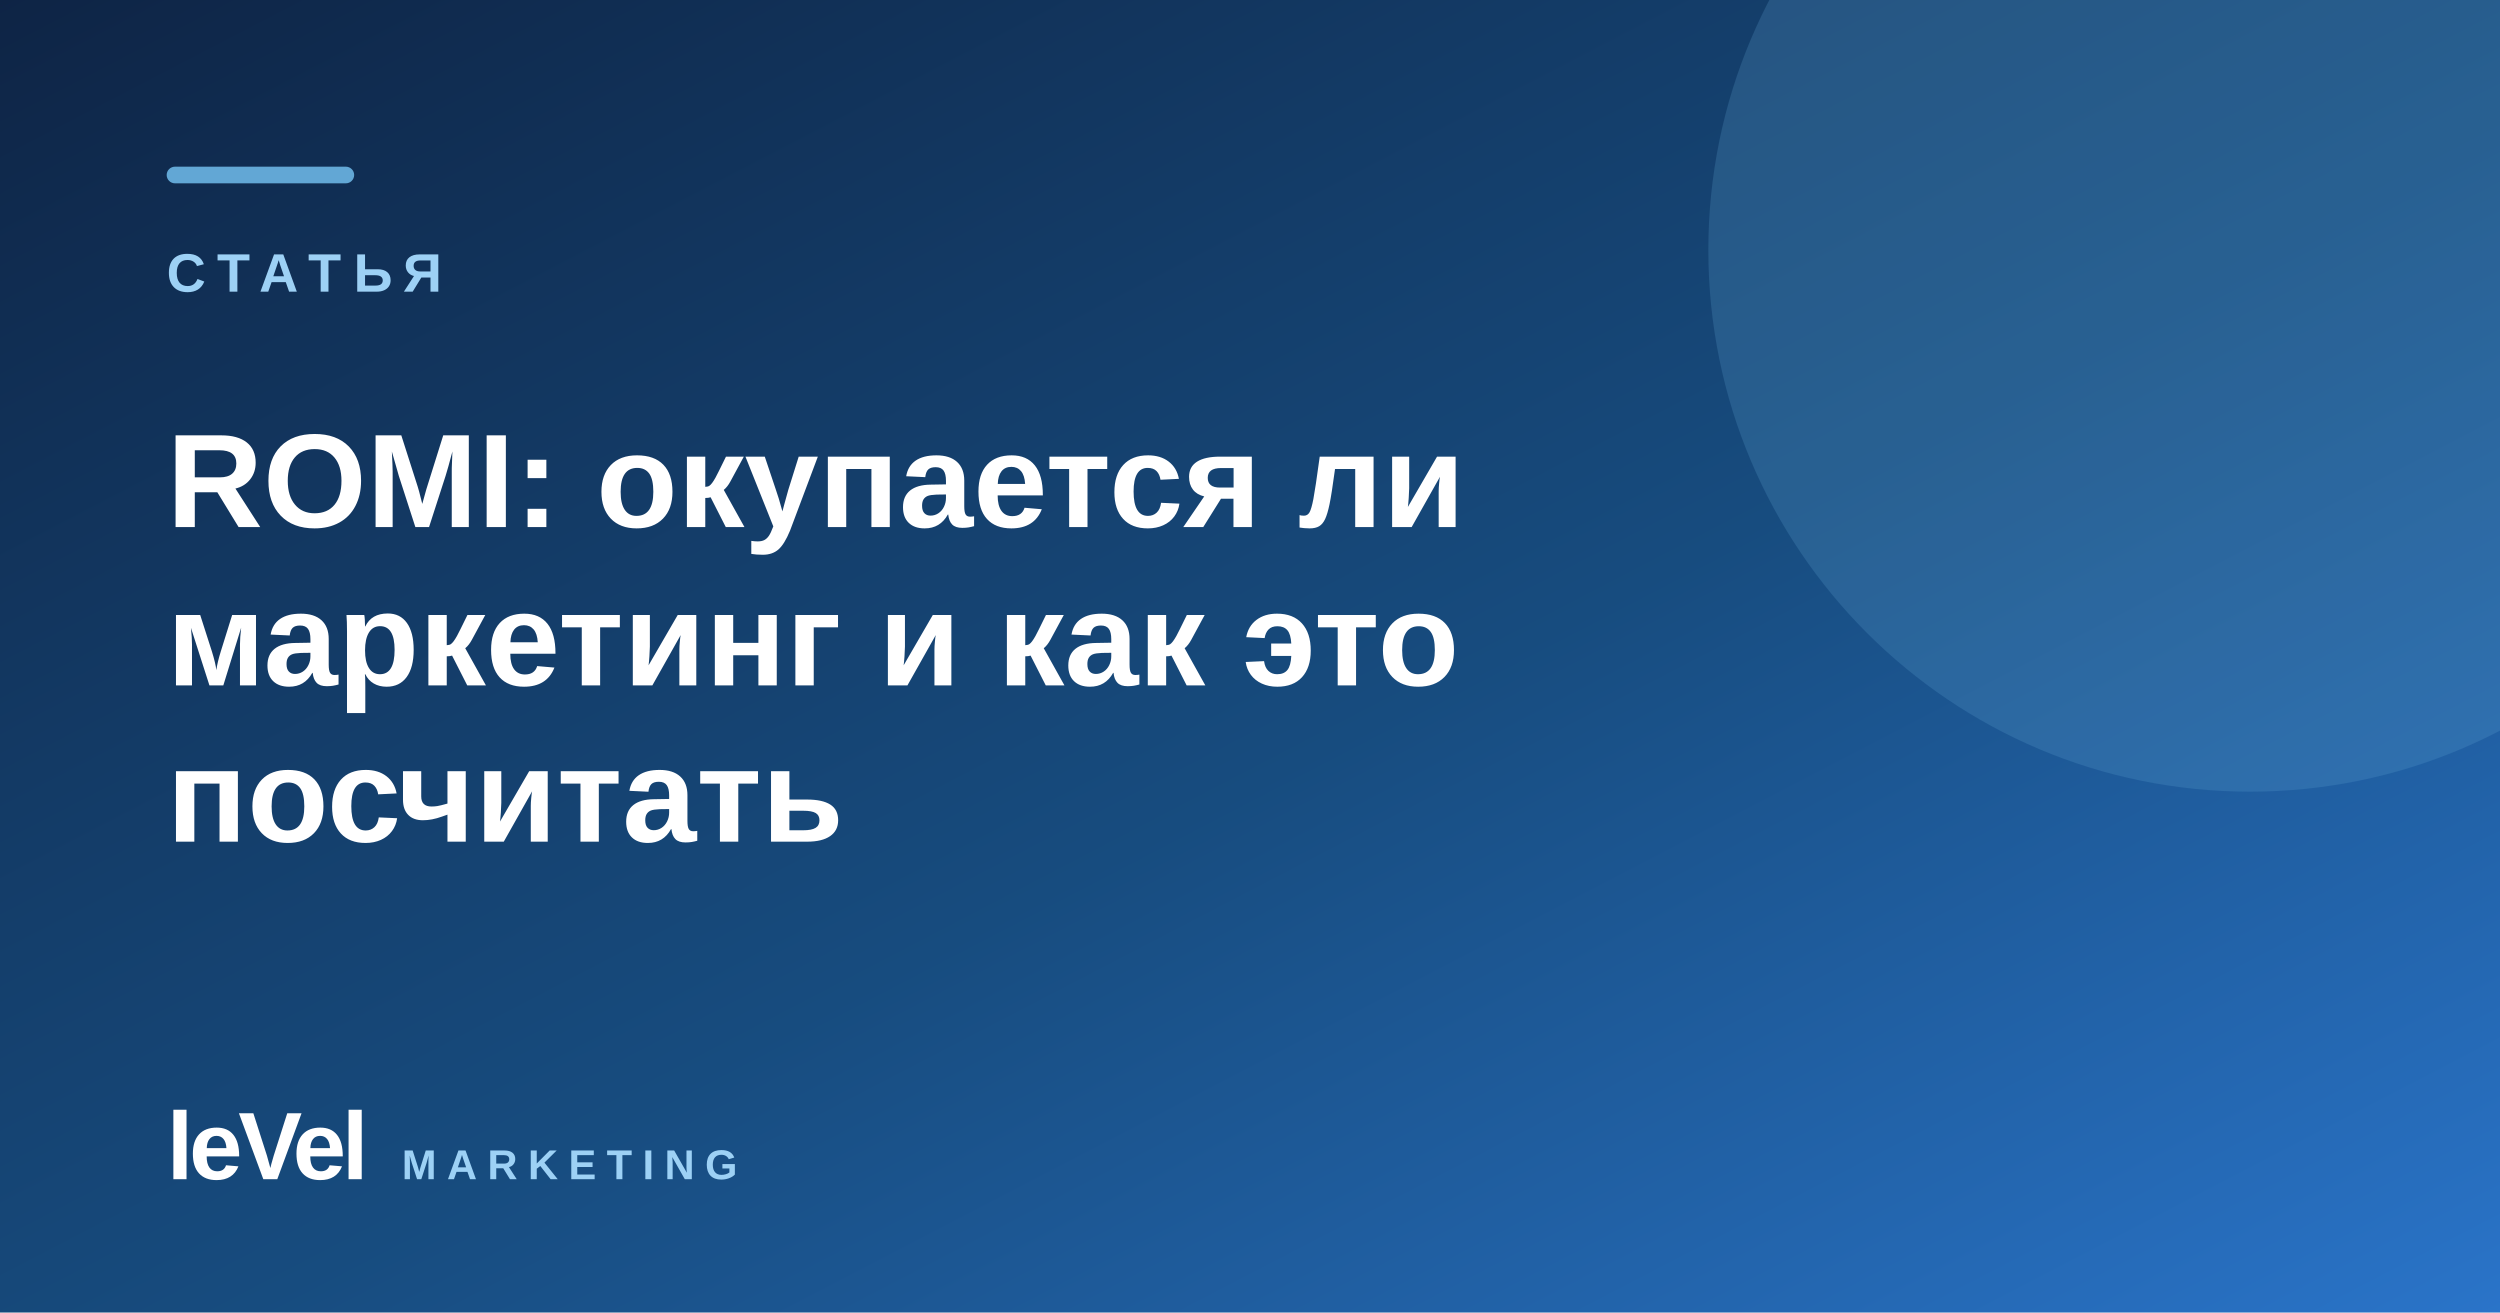
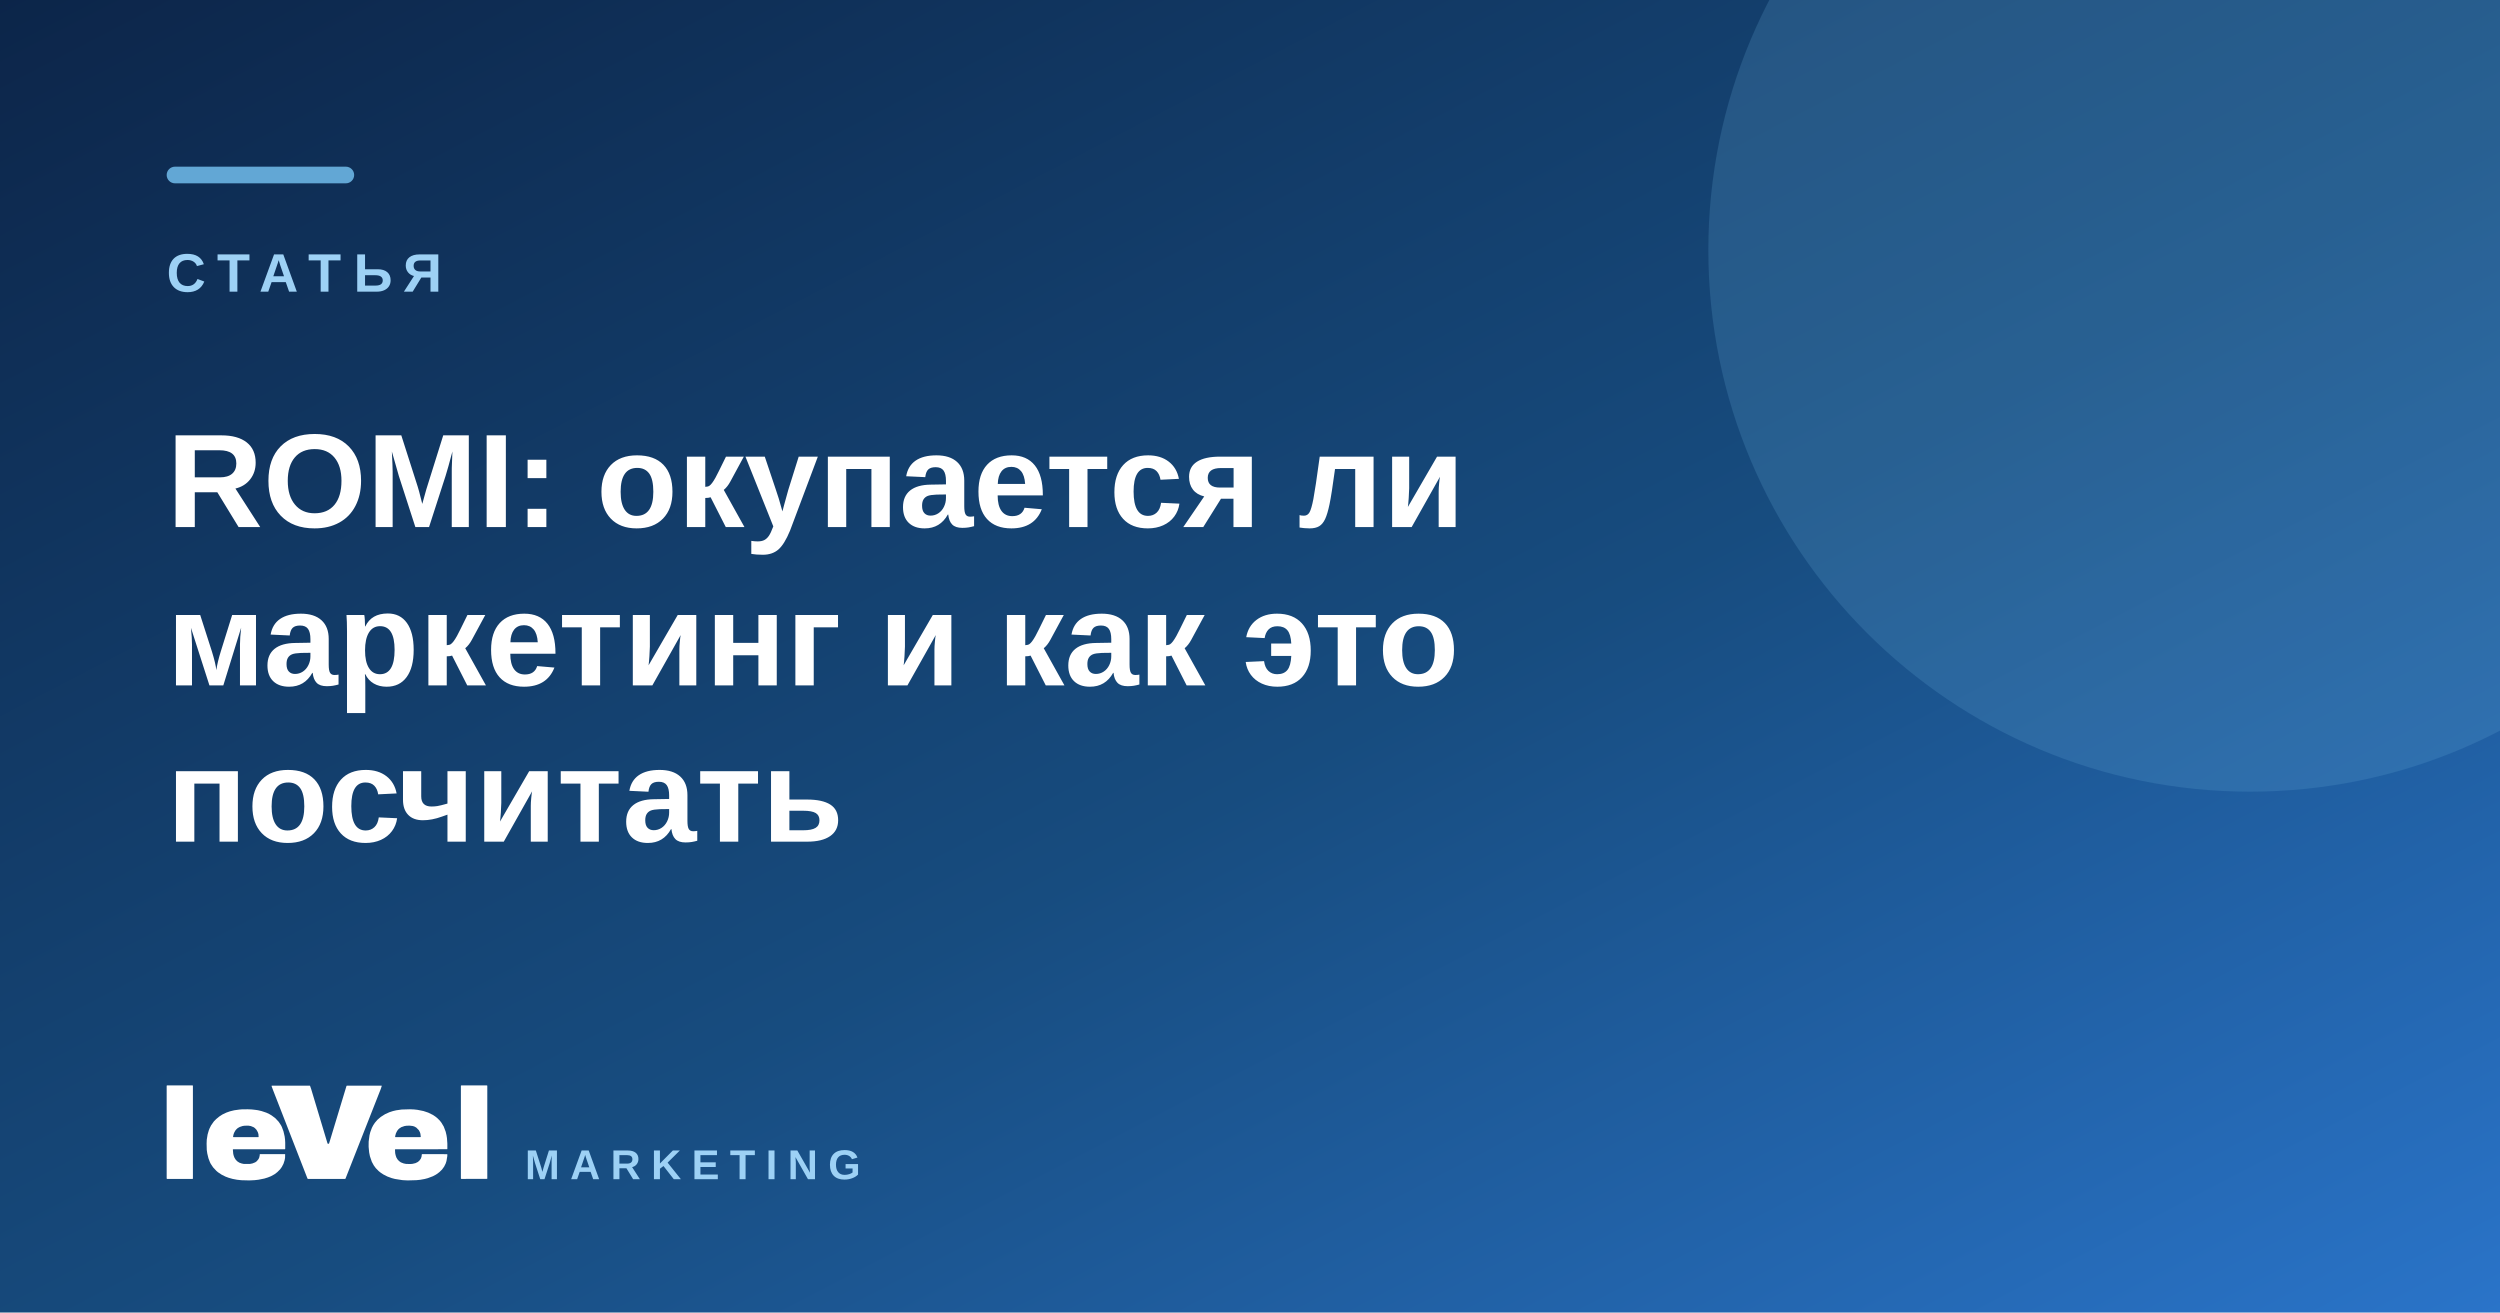
<svg xmlns="http://www.w3.org/2000/svg" viewBox="0 0 1200 630" width="1200" height="630">
  <defs>
    <linearGradient id="g" x1="0" y1="0" x2="1" y2="1">
-       <stop offset="0" stop-color="#0e2445" />
+       <stop offset="0" stop-color="#0c2549" />
      <stop offset=".55" stop-color="#174c7f" />
      <stop offset="1" stop-color="#2a74c9" />
    </linearGradient>
  </defs>
  <rect width="1200" height="630" fill="url(#g)" />
  <circle cx="1080" cy="120" r="260" fill="#62a7d5" opacity=".22" />
  <rect x="80" y="80" width="90" height="8" rx="4" fill="#62a7d5" />
  <text x="80" y="140" font-size="26" font-weight="700" letter-spacing="6" fill="#9dd1f5" font-family="Manrope, Arial, Helvetica, sans-serif">СТАТЬЯ</text>
  <g font-family="Manrope, Arial, Helvetica, sans-serif">
    <text x="80" y="253" font-size="64" font-weight="800" fill="#fff">ROMI: окупается ли</text>
    <text x="80" y="329" font-size="64" font-weight="800" fill="#fff">маркетинг и как это</text>
    <text x="80" y="404" font-size="64" font-weight="800" fill="#fff">посчитать</text>
  </g>
-   <text x="80" y="566" font-size="46" letter-spacing="-2" fill="#fff" font-family="'Archivo Black', 'Arial Black', Arial, sans-serif" font-weight="900">leVel<tspan dx="16" font-size="20" letter-spacing="5" fill="#9dd1f5" font-family="Manrope, Arial, Helvetica, sans-serif" font-weight="700">MARKETING</tspan>
-   </text>
+   <path transform="translate(80 521) scale(.19)" fill="#fff" fill-rule="evenodd" d="M0.7 0.0 L0.0 1.0 L0.0 235.0 L0.7 236.2 L65.7 236.2 L66.3 235.0 L66.3 1.0 L65.7 0.0Z M744.7 0.0 L743.7 0.3 L743.3 1.0 L743.3 235.0 L743.7 235.8 L744.7 236.2 L809.7 236.0 L810.0 235.0 L810.0 1.0 L809.7 0.3 L808.7 0.0Z M265.7 0.7 L265.1 1.0 L265.1 2.0 L268.4 11.0 L355.7 235.2 L356.7 236.2 L450.7 236.2 L451.7 235.7 L540.9 9.0 L543.5 1.0 L542.7 0.7 L455.7 0.7 L454.4 1.0 L411.1 144.0 L410.1 147.0 L409.7 147.4 L407.7 147.4 L406.7 147.0 L406.2 146.0 L365.0 9.0 L362.2 1.0 L361.7 0.7Z M183.7 61.0 L170.7 62.8 L159.7 65.5 L150.7 68.7 L140.7 73.5 L132.7 78.7 L125.1 85.0 L119.2 91.0 L112.2 101.0 L108.2 109.0 L106.3 114.0 L103.4 124.0 L101.3 137.0 L100.9 147.0 L101.3 163.0 L102.6 172.0 L105.5 184.0 L109.3 194.0 L111.3 198.0 L117.3 207.0 L125.7 216.0 L129.7 219.4 L138.7 225.4 L148.7 230.4 L156.7 233.4 L166.7 236.2 L177.7 238.3 L188.7 239.5 L208.7 240.0 L221.7 239.4 L231.7 238.3 L246.7 235.3 L255.7 232.5 L263.7 229.3 L272.7 224.3 L279.6 219.0 L286.7 211.9 L290.9 206.0 L295.1 198.0 L298.0 189.0 L299.1 183.0 L299.3 174.0 L298.7 173.6 L235.7 173.6 L235.2 174.0 L235.0 177.0 L233.9 182.0 L232.1 186.0 L227.7 191.4 L223.7 194.3 L216.7 197.1 L210.7 198.3 L194.7 198.3 L189.7 197.3 L183.7 195.2 L178.7 192.0 L174.7 188.0 L171.5 183.0 L169.5 178.0 L168.2 173.0 L167.2 162.0 L167.7 161.5 L168.7 161.3 L298.7 161.3 L299.5 160.0 L299.5 145.0 L299.1 137.0 L298.1 129.0 L295.1 116.0 L291.0 105.0 L289.0 101.0 L283.1 92.0 L274.7 83.0 L265.4 76.0 L259.7 72.6 L251.7 68.8 L239.7 64.8 L230.7 62.7 L223.7 61.7 L214.7 60.7 L204.7 60.3 L189.7 60.5Z M593.7 60.9 L579.7 62.9 L571.7 64.8 L562.7 67.7 L551.7 72.7 L540.7 79.7 L532.7 86.6 L526.3 94.0 L522.2 100.0 L518.5 107.0 L514.4 118.0 L512.4 126.0 L510.3 142.0 L510.2 155.0 L511.5 169.0 L513.5 179.0 L518.3 193.0 L523.2 202.0 L528.3 209.0 L535.7 216.5 L540.7 220.5 L547.7 225.1 L557.7 230.2 L568.7 234.2 L576.7 236.3 L595.7 239.3 L608.7 240.0 L630.7 239.4 L640.7 238.4 L651.7 236.4 L659.7 234.3 L672.7 229.4 L680.7 225.1 L688.7 219.3 L695.7 212.5 L701.1 205.0 L705.0 197.0 L706.9 191.0 L708.9 179.0 L709.1 175.0 L708.7 173.7 L645.7 173.6 L644.6 174.0 L643.9 180.0 L642.1 185.0 L638.7 189.7 L634.7 193.3 L628.7 196.3 L620.7 198.2 L614.7 198.6 L604.7 198.3 L598.7 197.1 L591.7 194.4 L587.0 191.0 L583.3 187.0 L580.3 182.0 L578.3 176.0 L577.3 171.0 L576.8 162.0 L577.7 161.3 L708.7 161.2 L709.1 160.0 L709.1 147.0 L708.1 133.0 L707.0 126.0 L704.9 117.0 L700.0 104.0 L694.0 94.0 L690.1 89.0 L684.1 83.0 L678.7 78.6 L672.7 74.6 L660.7 68.7 L648.7 64.7 L633.7 61.7 L624.7 60.7 L614.7 60.3Z M196.7 101.8 L191.7 102.6 L184.7 104.9 L179.7 107.7 L176.7 110.3 L173.5 114.0 L170.2 120.0 L168.6 125.0 L167.7 130.0 L168.7 130.6 L231.7 130.6 L232.3 130.0 L231.8 123.0 L230.2 118.0 L226.8 112.0 L222.7 107.7 L219.7 105.6 L212.7 102.7 L206.7 101.7Z M605.7 101.9 L600.7 102.7 L592.7 105.5 L587.7 108.8 L585.3 111.0 L582.2 115.0 L579.2 121.0 L577.3 128.0 L577.2 130.0 L577.7 130.6 L640.7 130.6 L642.0 130.0 L641.0 122.0 L639.7 118.0 L637.0 113.0 L630.7 106.6 L625.7 103.8 L621.7 102.6 L613.7 101.6Z" />
+   <text x="252" y="566" font-size="20" font-weight="700" letter-spacing="5" fill="#9dd1f5" font-family="Manrope, Arial, Helvetica, sans-serif">MARKETING</text>
</svg>
